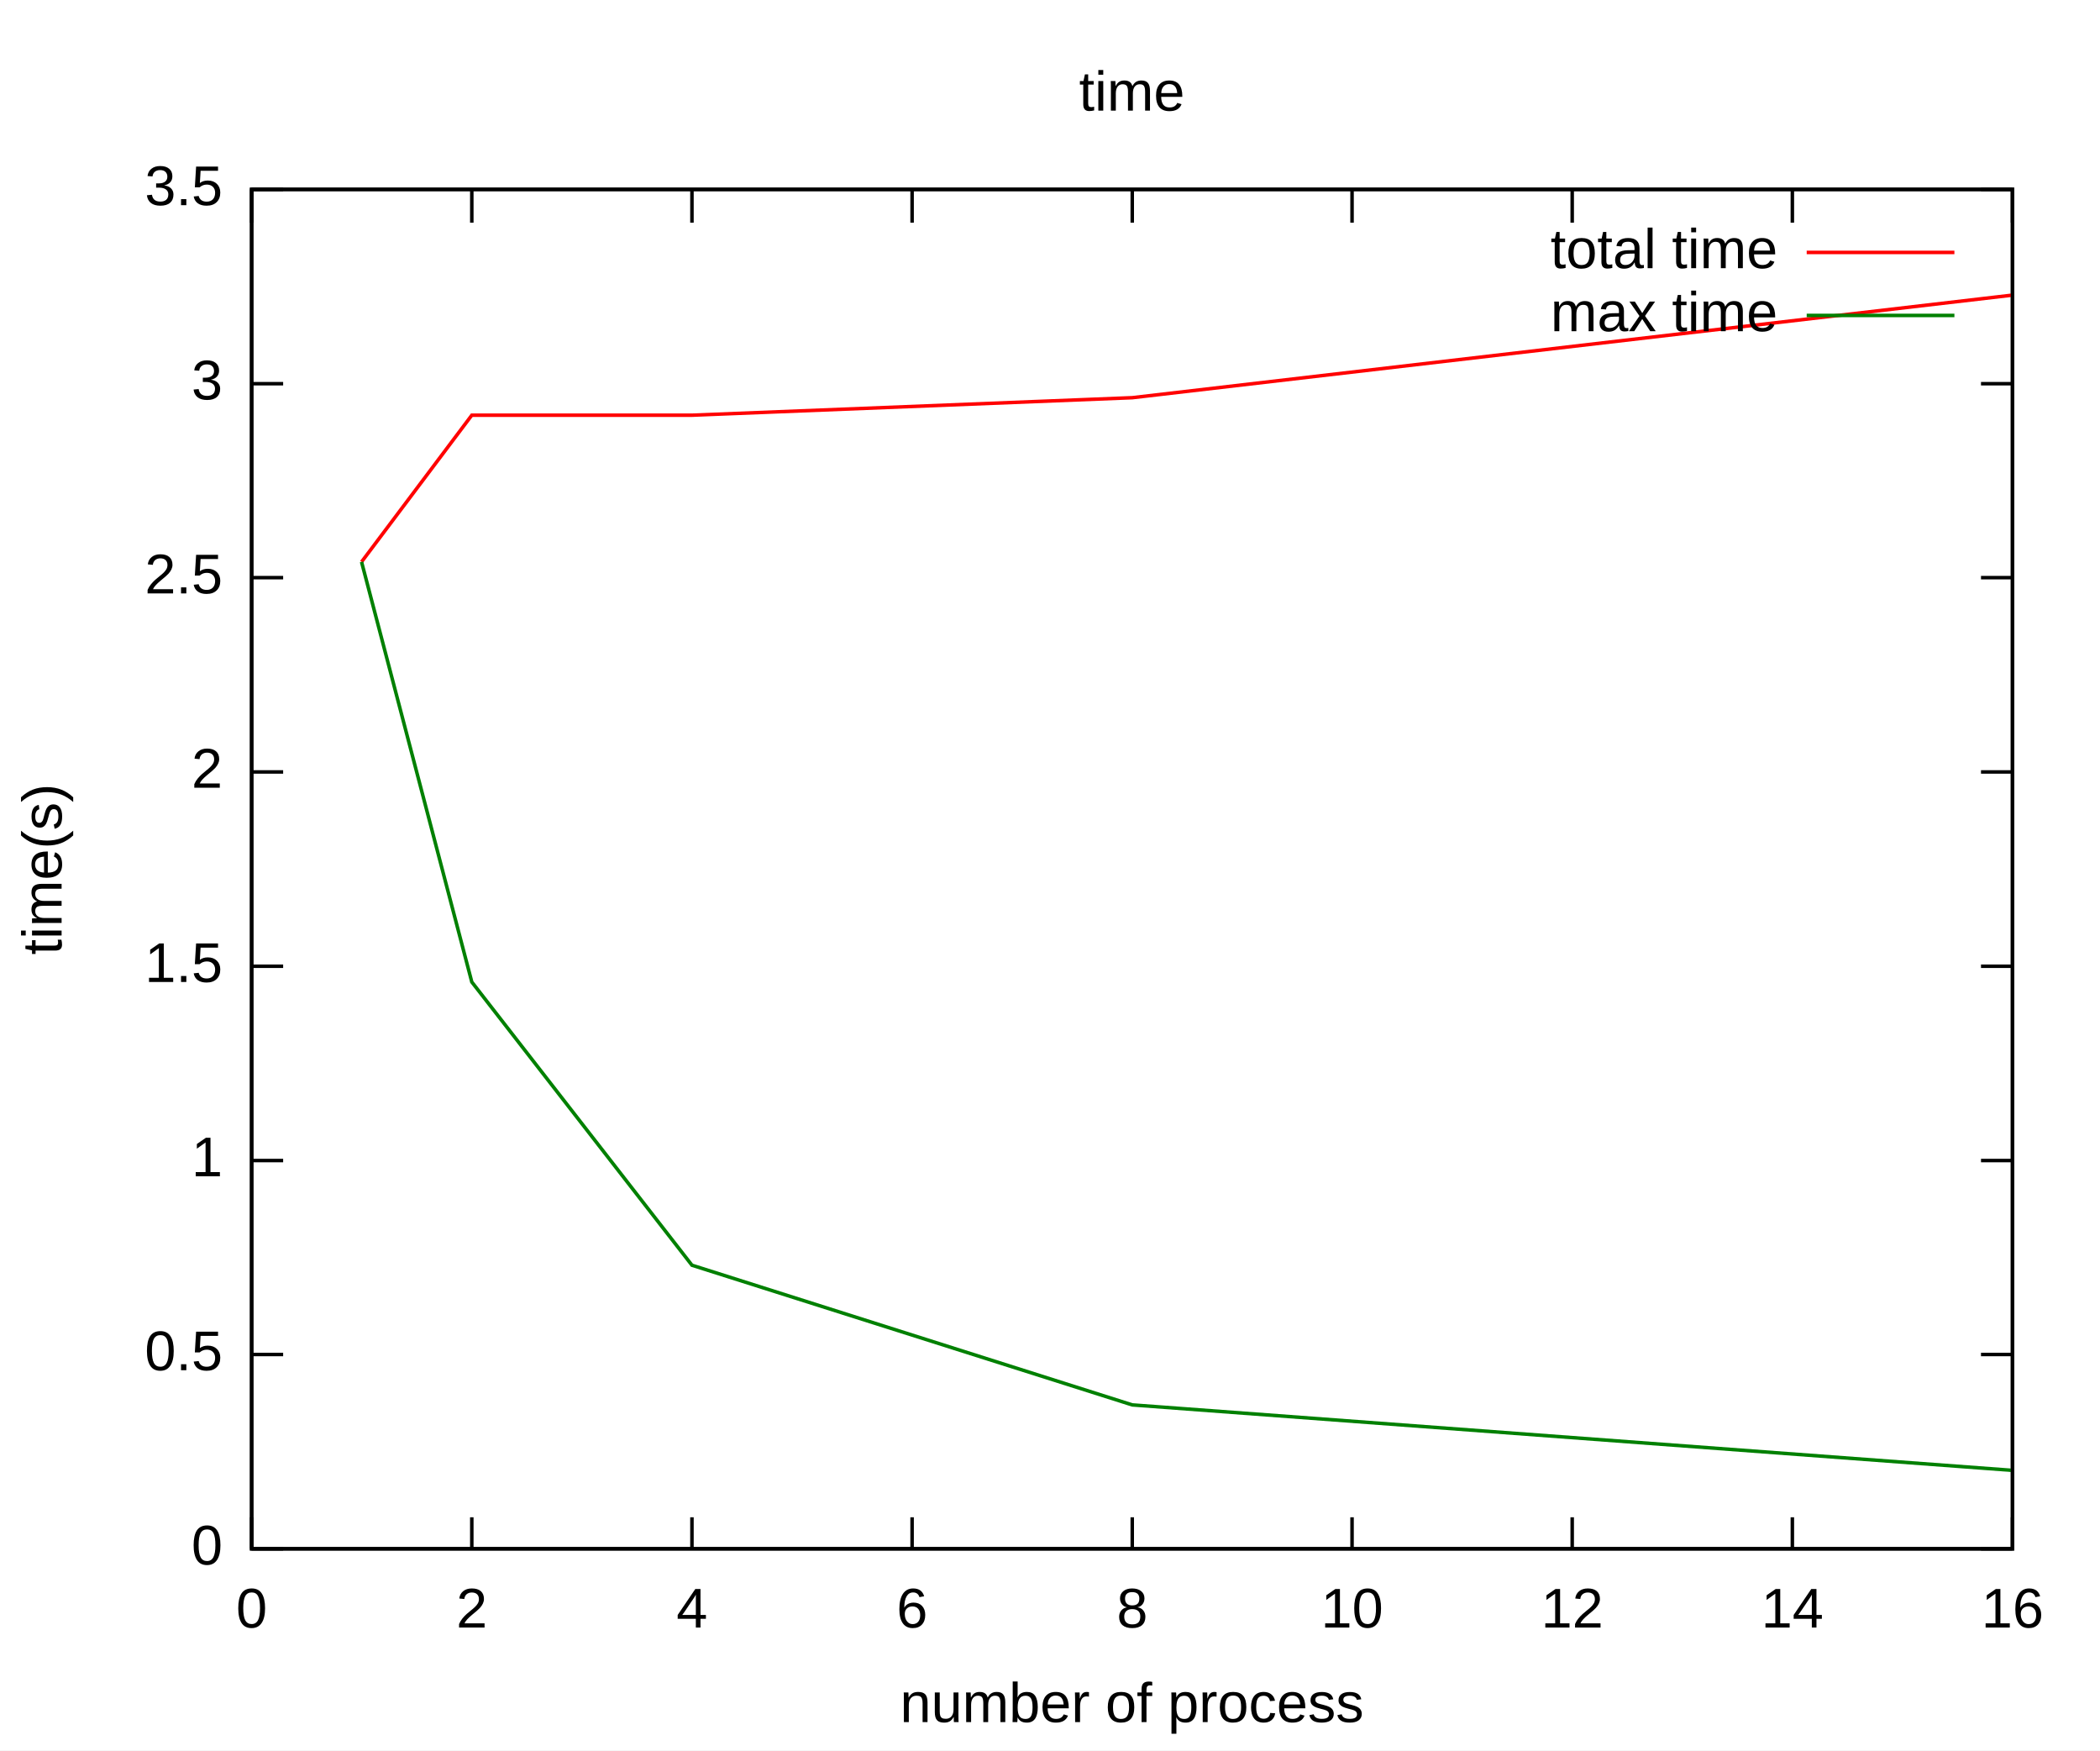
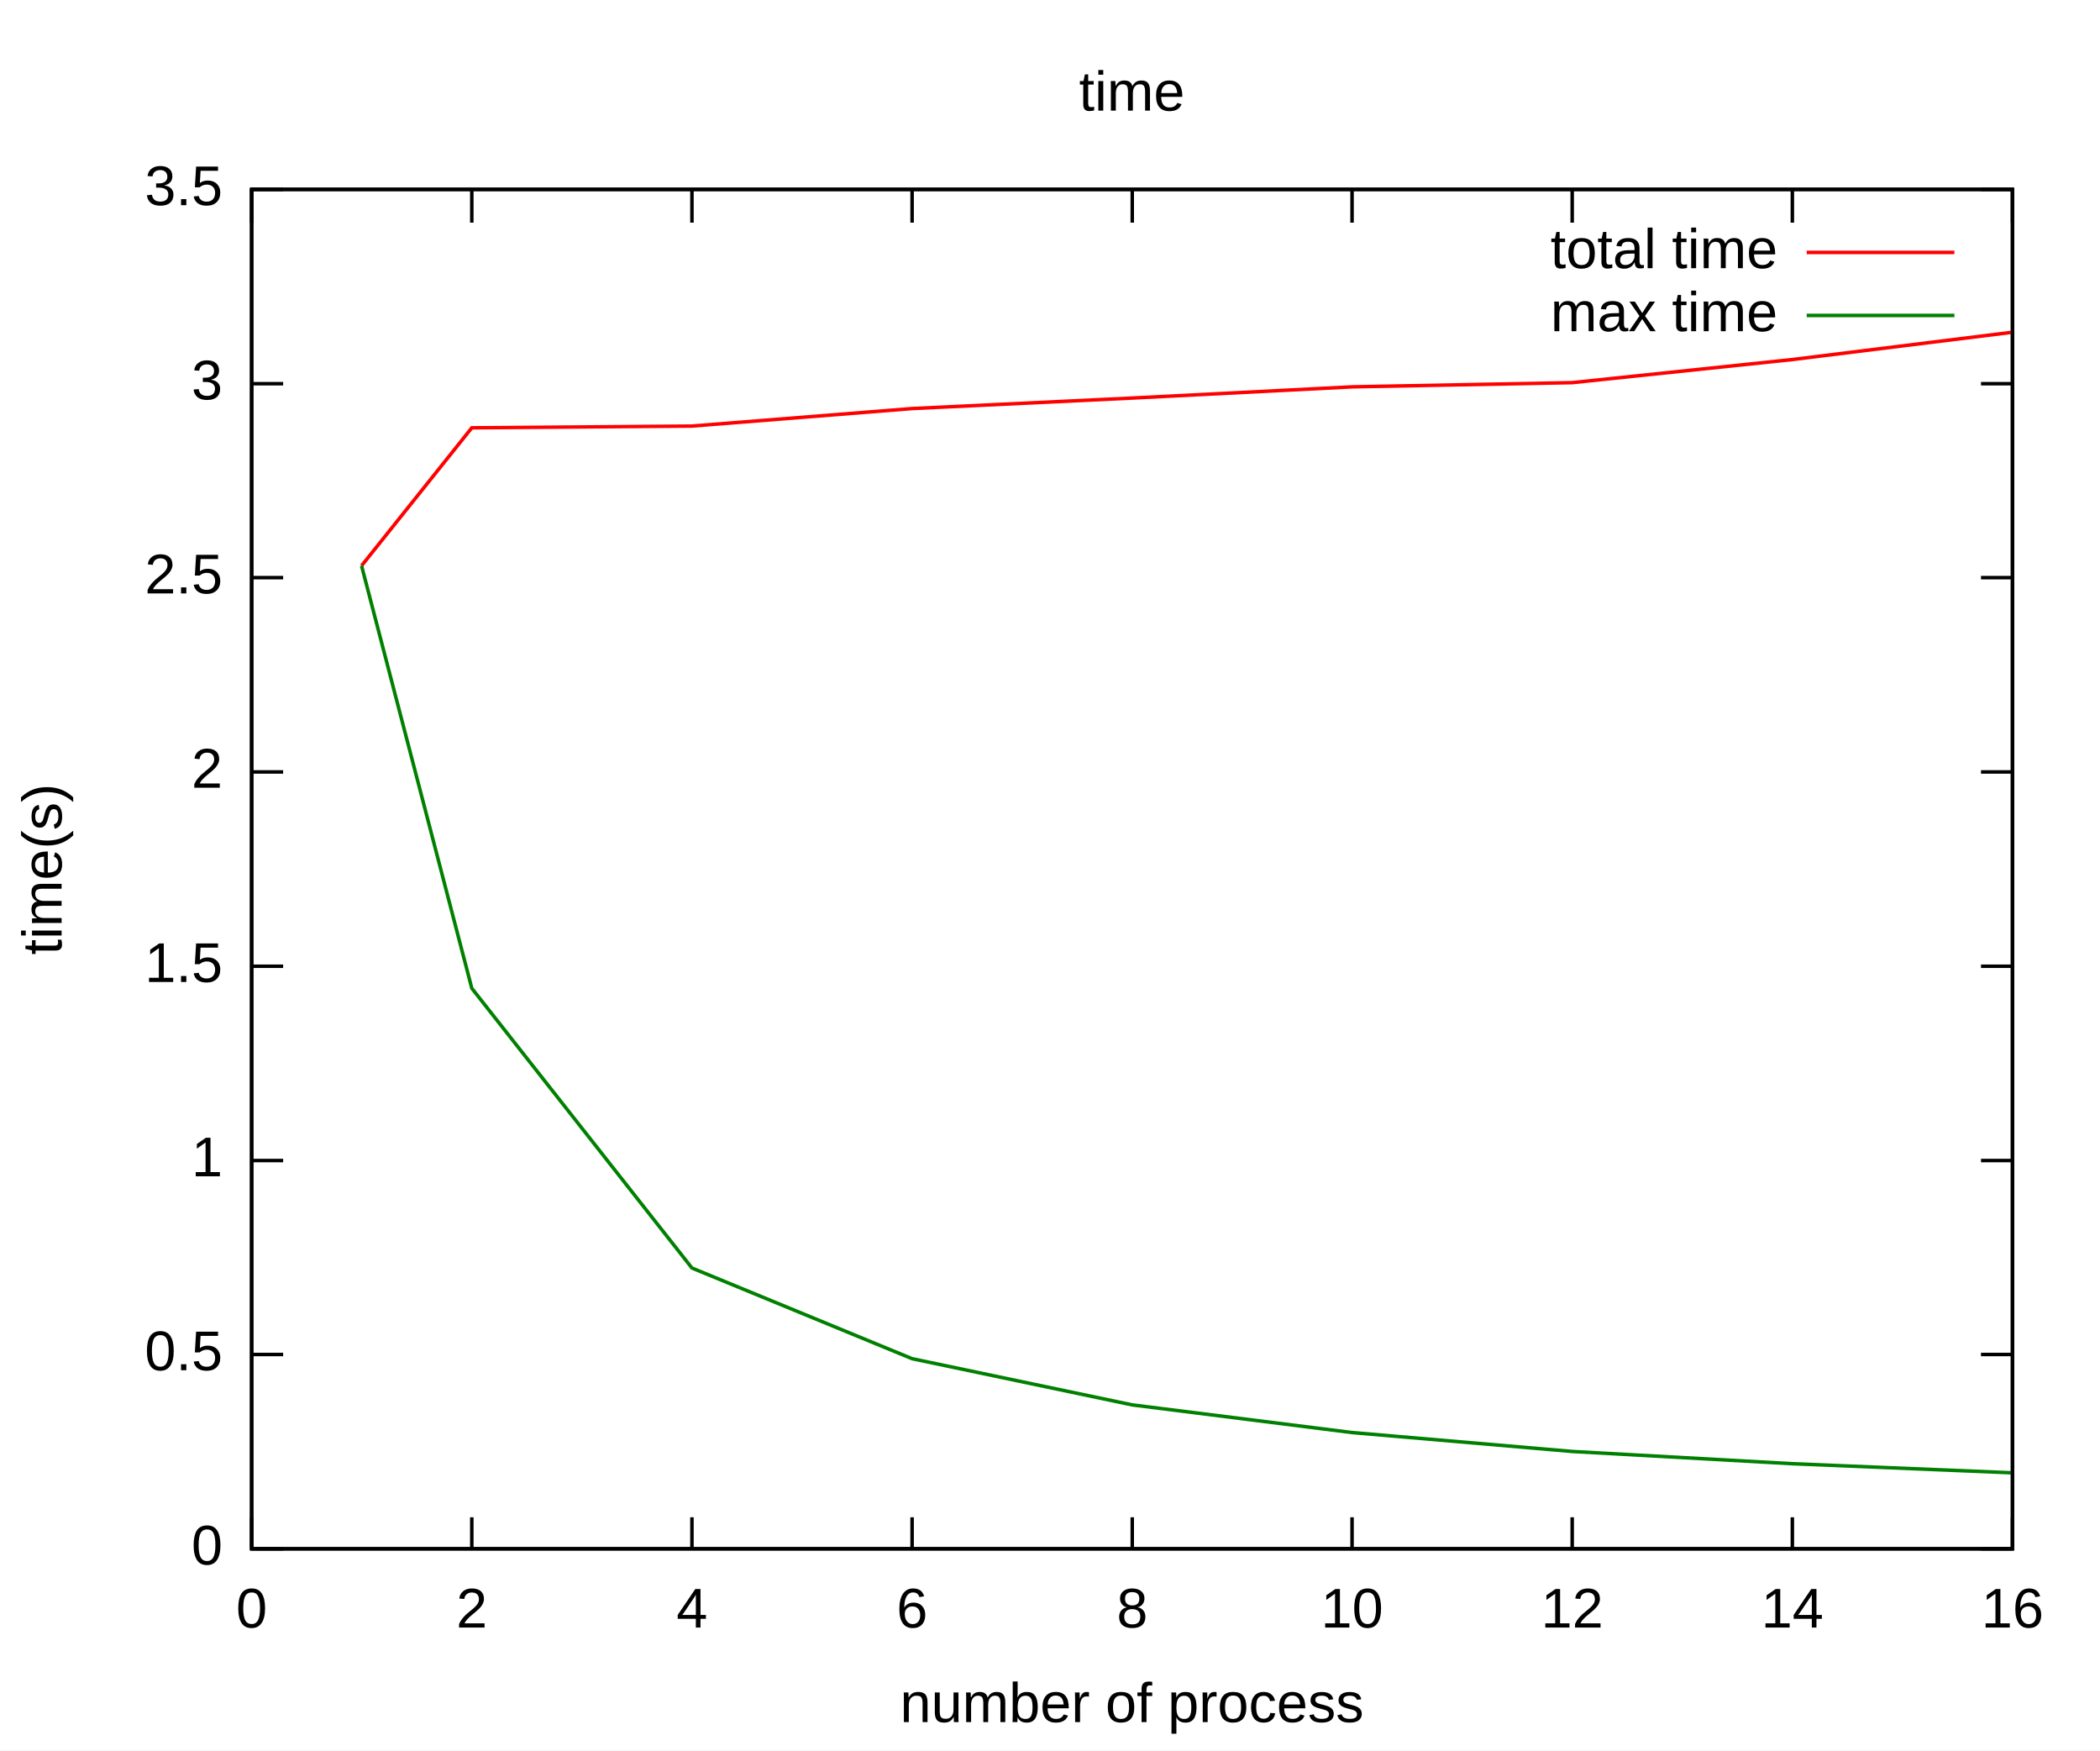
<svg xmlns="http://www.w3.org/2000/svg" xmlns:xlink="http://www.w3.org/1999/xlink" width="600" height="500" viewBox="0 0 600 500">
  <g id="gnuplot_canvas">
    <rect x="0" y="0" width="600" height="500" fill="#ffffff" />
    <defs>
      <circle id="gpDot" r="0.5" stroke-width="0.5" />
      <path id="gpPt0" stroke-width="0.222" stroke="currentColor" d="M-1,0 h2 M0,-1 v2" />
      <path id="gpPt1" stroke-width="0.222" stroke="currentColor" d="M-1,-1 L1,1 M1,-1 L-1,1" />
      <path id="gpPt2" stroke-width="0.222" stroke="currentColor" d="M-1,0 L1,0 M0,-1 L0,1 M-1,-1 L1,1 M-1,1 L1,-1" />
      <rect id="gpPt3" stroke-width="0.222" stroke="currentColor" x="-1" y="-1" width="2" height="2" />
      <rect id="gpPt4" stroke-width="0.222" stroke="currentColor" fill="currentColor" x="-1" y="-1" width="2" height="2" />
      <circle id="gpPt5" stroke-width="0.222" stroke="currentColor" cx="0" cy="0" r="1" />
      <use xlink:href="#gpPt5" id="gpPt6" fill="currentColor" stroke="none" />
      <path id="gpPt7" stroke-width="0.222" stroke="currentColor" d="M0,-1.33 L-1.33,0.67 L1.33,0.67 z" />
      <use xlink:href="#gpPt7" id="gpPt8" fill="currentColor" stroke="none" />
      <use xlink:href="#gpPt7" id="gpPt9" stroke="currentColor" transform="rotate(180)" />
      <use xlink:href="#gpPt9" id="gpPt10" fill="currentColor" stroke="none" />
      <use xlink:href="#gpPt3" id="gpPt11" stroke="currentColor" transform="rotate(45)" />
      <use xlink:href="#gpPt11" id="gpPt12" fill="currentColor" stroke="none" />
    </defs>
    <g style="fill:none; color:#FFFFFF; stroke:currentColor; stroke-width:1.00; stroke-linecap:butt; stroke-linejoin:miter">
</g>
    <g style="fill:none; color:black; stroke:currentColor; stroke-width:1.00; stroke-linecap:butt; stroke-linejoin:miter">
      <path stroke="black" d="M71.9,442.4 L80.9,442.4 M575.0,442.4 L566.0,442.4  h0.01" />
      <g transform="translate(63.6,446.9)" style="stroke:none; fill:black; font-family:Arial; font-size:12.00pt; text-anchor:end">
        <text>
          <tspan> 0</tspan>
        </text>
      </g>
      <path stroke="black" d="M71.9,386.9 L80.9,386.9 M575.0,386.9 L566.0,386.9  h0.01" />
      <g transform="translate(63.6,391.4)" style="stroke:none; fill:black; font-family:Arial; font-size:12.00pt; text-anchor:end">
        <text>
          <tspan> 0.5</tspan>
        </text>
      </g>
      <path stroke="black" d="M71.9,331.5 L80.9,331.5 M575.0,331.5 L566.0,331.5  h0.01" />
      <g transform="translate(63.6,336.0)" style="stroke:none; fill:black; font-family:Arial; font-size:12.00pt; text-anchor:end">
        <text>
          <tspan> 1</tspan>
        </text>
      </g>
      <path stroke="black" d="M71.9,276.0 L80.9,276.0 M575.0,276.0 L566.0,276.0  h0.01" />
      <g transform="translate(63.6,280.5)" style="stroke:none; fill:black; font-family:Arial; font-size:12.00pt; text-anchor:end">
        <text>
          <tspan> 1.5</tspan>
        </text>
      </g>
      <path stroke="black" d="M71.9,220.5 L80.9,220.5 M575.0,220.5 L566.0,220.5  h0.01" />
      <g transform="translate(63.6,225.0)" style="stroke:none; fill:black; font-family:Arial; font-size:12.00pt; text-anchor:end">
        <text>
          <tspan> 2</tspan>
        </text>
      </g>
      <path stroke="black" d="M71.9,165.0 L80.9,165.0 M575.0,165.0 L566.0,165.0  h0.01" />
      <g transform="translate(63.6,169.5)" style="stroke:none; fill:black; font-family:Arial; font-size:12.00pt; text-anchor:end">
        <text>
          <tspan> 2.5</tspan>
        </text>
      </g>
      <path stroke="black" d="M71.9,109.6 L80.9,109.6 M575.0,109.6 L566.0,109.6  h0.01" />
      <g transform="translate(63.6,114.1)" style="stroke:none; fill:black; font-family:Arial; font-size:12.00pt; text-anchor:end">
        <text>
          <tspan> 3</tspan>
        </text>
      </g>
      <path stroke="black" d="M71.9,54.1 L80.9,54.1 M575.0,54.1 L566.0,54.1  h0.01" />
      <g transform="translate(63.6,58.6)" style="stroke:none; fill:black; font-family:Arial; font-size:12.00pt; text-anchor:end">
        <text>
          <tspan> 3.5</tspan>
        </text>
      </g>
      <path stroke="black" d="M71.9,442.4 L71.9,433.4 M71.9,54.1 L71.9,63.1  h0.01" />
      <g transform="translate(71.9,464.9)" style="stroke:none; fill:black; font-family:Arial; font-size:12.00pt; text-anchor:middle">
        <text>
          <tspan> 0</tspan>
        </text>
      </g>
      <path stroke="black" d="M134.8,442.4 L134.8,433.4 M134.8,54.1 L134.8,63.1  h0.01" />
      <g transform="translate(134.8,464.9)" style="stroke:none; fill:black; font-family:Arial; font-size:12.00pt; text-anchor:middle">
        <text>
          <tspan> 2</tspan>
        </text>
      </g>
      <path stroke="black" d="M197.7,442.4 L197.7,433.4 M197.7,54.1 L197.7,63.1  h0.01" />
      <g transform="translate(197.7,464.9)" style="stroke:none; fill:black; font-family:Arial; font-size:12.00pt; text-anchor:middle">
        <text>
          <tspan> 4</tspan>
        </text>
      </g>
      <path stroke="black" d="M260.6,442.4 L260.6,433.4 M260.6,54.1 L260.6,63.1  h0.01" />
      <g transform="translate(260.6,464.9)" style="stroke:none; fill:black; font-family:Arial; font-size:12.00pt; text-anchor:middle">
        <text>
          <tspan> 6</tspan>
        </text>
      </g>
      <path stroke="black" d="M323.5,442.4 L323.5,433.4 M323.5,54.1 L323.5,63.1  h0.01" />
      <g transform="translate(323.5,464.9)" style="stroke:none; fill:black; font-family:Arial; font-size:12.00pt; text-anchor:middle">
        <text>
          <tspan> 8</tspan>
        </text>
      </g>
      <path stroke="black" d="M386.3,442.4 L386.3,433.4 M386.3,54.1 L386.3,63.1  h0.01" />
      <g transform="translate(386.3,464.9)" style="stroke:none; fill:black; font-family:Arial; font-size:12.00pt; text-anchor:middle">
        <text>
          <tspan> 10</tspan>
        </text>
      </g>
      <path stroke="black" d="M449.2,442.4 L449.2,433.4 M449.2,54.1 L449.2,63.1  h0.01" />
      <g transform="translate(449.2,464.9)" style="stroke:none; fill:black; font-family:Arial; font-size:12.00pt; text-anchor:middle">
        <text>
          <tspan> 12</tspan>
        </text>
      </g>
      <path stroke="black" d="M512.1,442.4 L512.1,433.4 M512.1,54.1 L512.1,63.1  h0.01" />
      <g transform="translate(512.1,464.9)" style="stroke:none; fill:black; font-family:Arial; font-size:12.00pt; text-anchor:middle">
        <text>
          <tspan> 14</tspan>
        </text>
      </g>
      <path stroke="black" d="M575.0,442.4 L575.0,433.4 M575.0,54.1 L575.0,63.1  h0.01" />
      <g transform="translate(575.0,464.9)" style="stroke:none; fill:black; font-family:Arial; font-size:12.00pt; text-anchor:middle">
        <text>
          <tspan> 16</tspan>
        </text>
      </g>
      <path stroke="black" d="M71.9,54.1 L71.9,442.4 L575.0,442.4 L575.0,54.1 L71.9,54.1 Z  h0.01" />
      <g transform="translate(17.6,248.3) rotate(270)" style="stroke:none; fill:black; font-family:Arial; font-size:12.00pt; text-anchor:middle">
        <text>
          <tspan>time(s)</tspan>
        </text>
      </g>
      <g transform="translate(323.4,491.9)" style="stroke:none; fill:black; font-family:Arial; font-size:12.00pt; text-anchor:middle">
        <text>
          <tspan>number of process</tspan>
        </text>
      </g>
      <g transform="translate(323.4,31.6)" style="stroke:none; fill:black; font-family:Arial; font-size:12.00pt; text-anchor:middle">
        <text>
          <tspan>time</tspan>
        </text>
      </g>
    </g>
    <g id="gnuplot_plot_1">
      <g style="fill:none; color:red; stroke:currentColor; stroke-width:1.00; stroke-linecap:butt; stroke-linejoin:miter">
        <g transform="translate(507.9,76.6)" style="stroke:none; fill:black; font-family:Arial; font-size:12.00pt; text-anchor:end">
          <text>
            <tspan>total time</tspan>
          </text>
        </g>
-         <path d="M516.2,72.1 L558.4,72.1 M103.3,160.5 L134.8,118.6 L197.7,118.6 L323.5,113.6 L575.0,84.3  h0.01" />
+         <path d="M516.2,72.1 L558.4,72.1 M103.3,161.6 L134.8,122.2 L197.7,121.7 L260.6,116.7 L323.5,113.7 L386.3,110.5    L449.2,109.3 L512.1,102.7 L575.0,94.9  h0.01" />
      </g>
    </g>
    <g id="gnuplot_plot_2">
      <g style="fill:none; color:green; stroke:currentColor; stroke-width:1.00; stroke-linecap:butt; stroke-linejoin:miter">
        <g transform="translate(507.9,94.6)" style="stroke:none; fill:black; font-family:Arial; font-size:12.00pt; text-anchor:end">
          <text>
            <tspan>max time</tspan>
          </text>
        </g>
-         <path d="M516.2,90.1 L558.4,90.1 M103.3,160.5 L134.8,280.5 L197.7,361.4 L323.5,401.3 L575.0,420.0  h0.01" />
+         <path d="M516.2,90.1 L558.4,90.1 M103.3,161.6 L134.8,282.3 L197.7,362.2 L260.6,388.1 L323.5,401.3 L386.3,409.2    L449.2,414.6 L512.1,418.1 L575.0,420.7  h0.01" />
      </g>
    </g>
    <g style="fill:none; color:black; stroke:currentColor; stroke-width:1.00; stroke-linecap:butt; stroke-linejoin:miter">
      <path stroke="black" d="M71.9,54.1 L71.9,442.4 L575.0,442.4 L575.0,54.1 L71.9,54.1 Z  h0.01" />
    </g>
  </g>
</svg>
